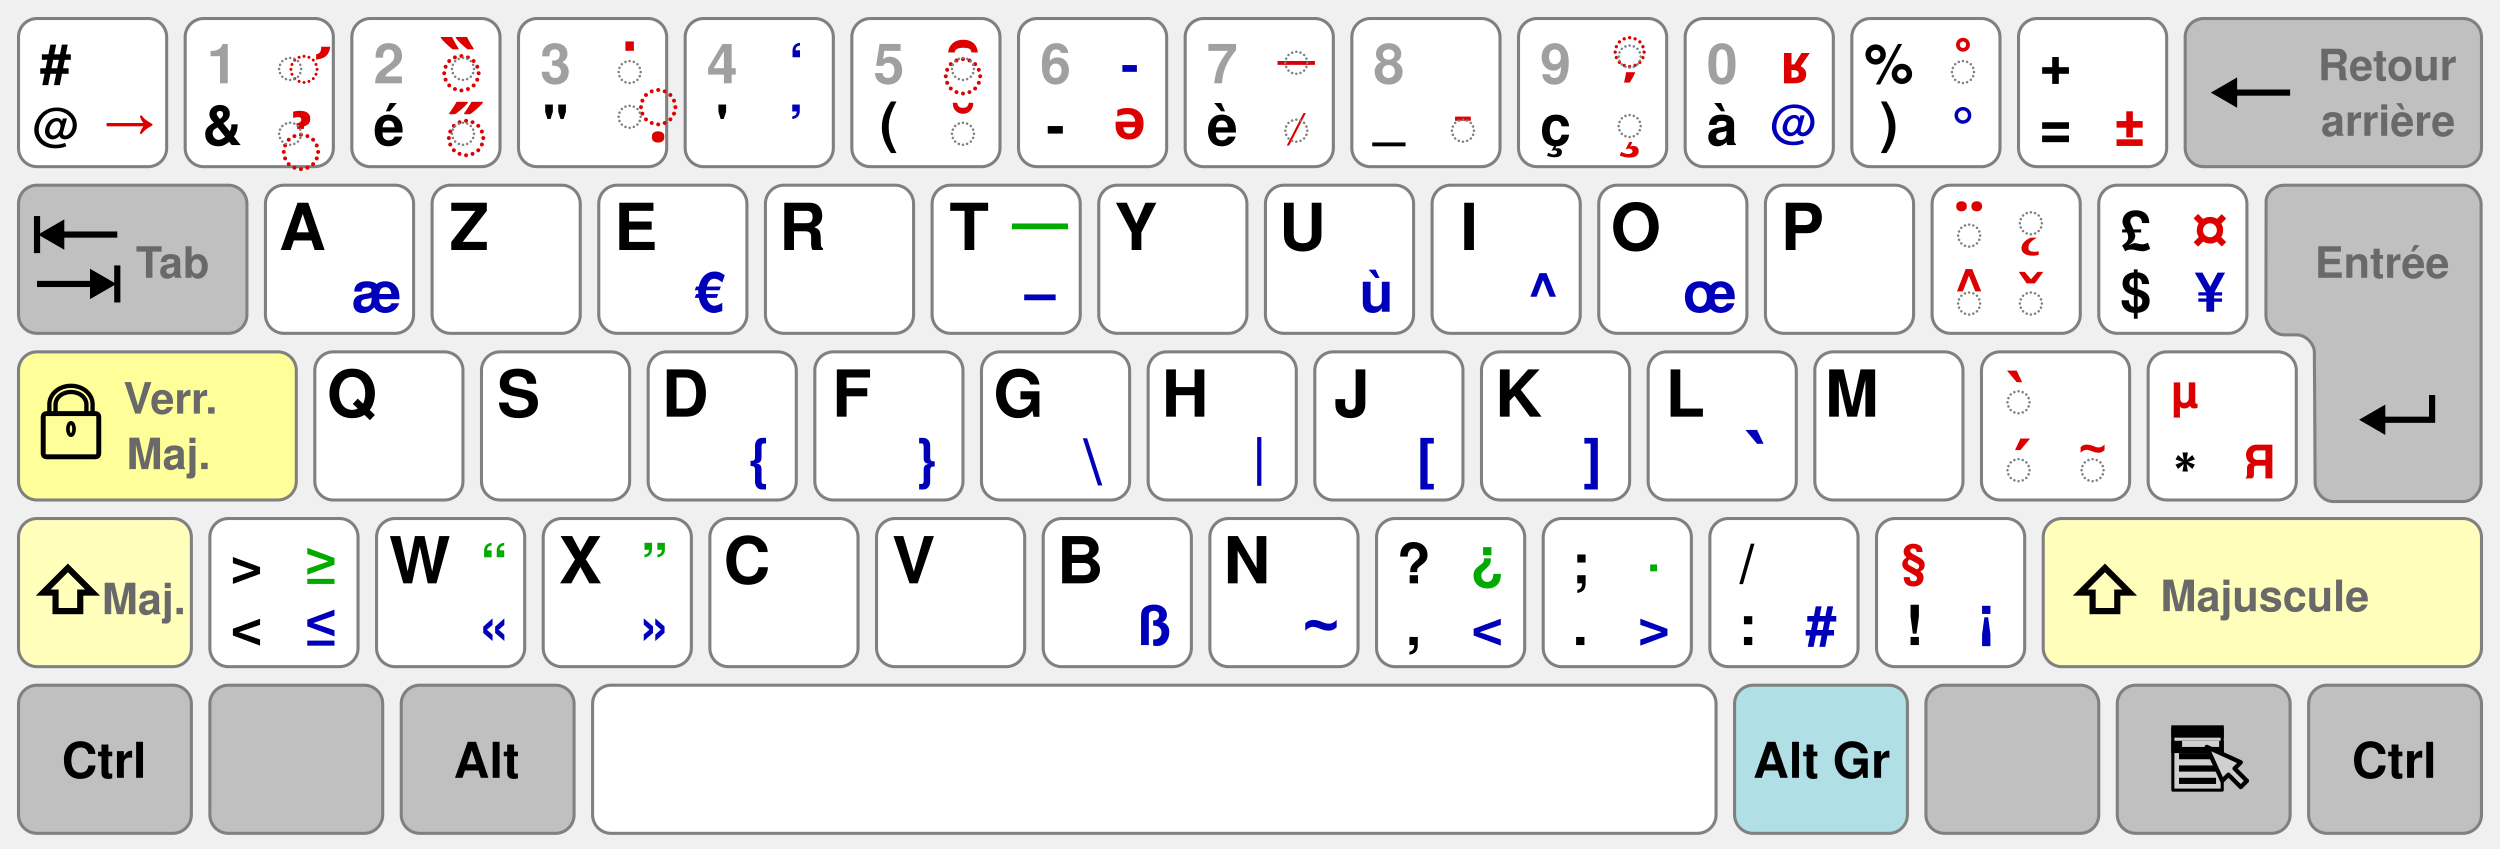
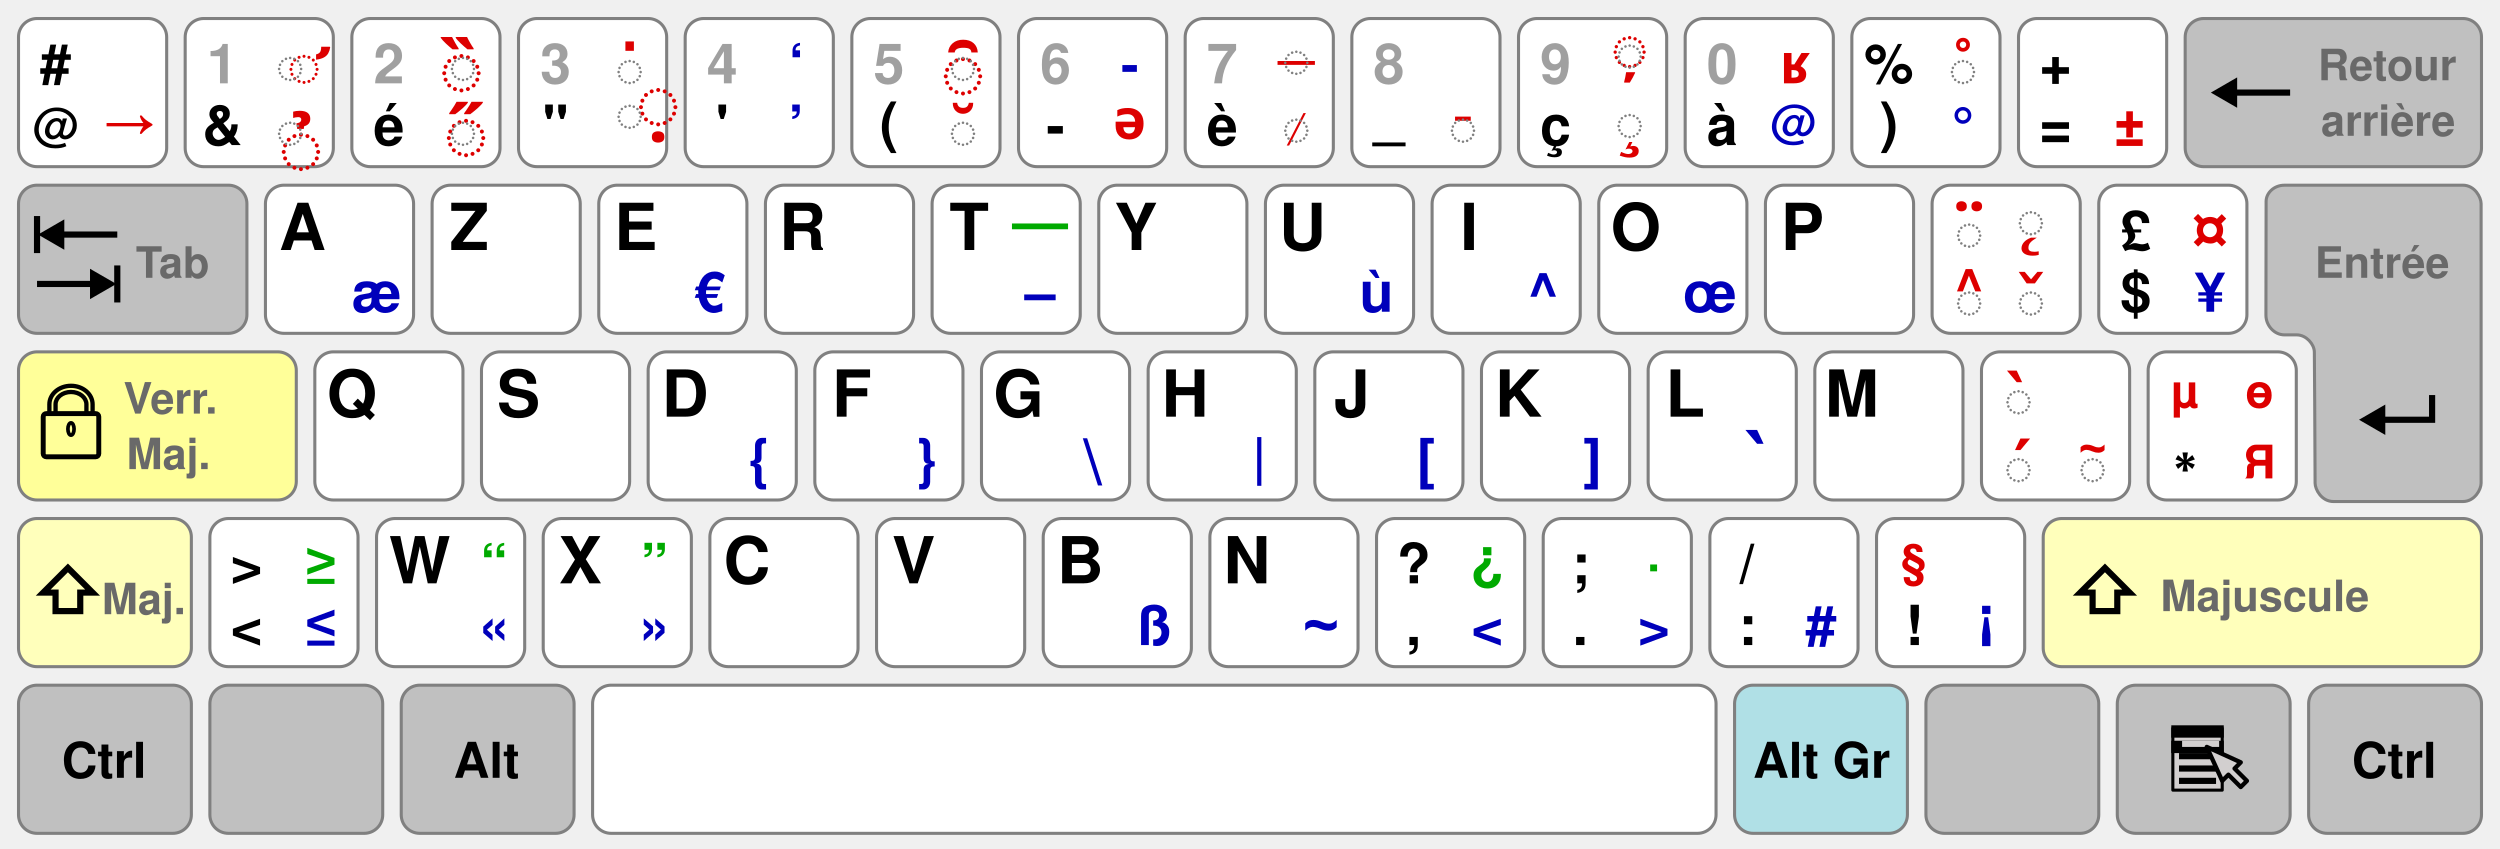
<svg xmlns="http://www.w3.org/2000/svg" xmlns:xlink="http://www.w3.org/1999/xlink" data-bbox="6 3 798 267" width="810" height="275" data-type="ugc">
  <g>
    <defs>
      <marker id="394c868e-2f39-435d-b176-720191200dfc" refX="0" refY="0" orient="auto" overflow="visible">
        <path d="M2.308 0l-3.46 2v-4l3.46 2z" fill-rule="evenodd" stroke="#000000" stroke-width=".4pt" />
      </marker>
    </defs>
    <g stroke="#808080">
      <path id="touche-carree" fill="#ffffff" d="M54 12v36a6 6 0 0 1-6 6H12a6 6 0 0 1-6-6V12a6 6 0 0 1 6-6h36a6 6 0 0 1 6 6z" />
      <use xlink:href="#touche-carree" transform="translate(54)" />
      <use xlink:href="#touche-carree" transform="translate(108)" />
      <use xlink:href="#touche-carree" transform="translate(162)" />
      <use xlink:href="#touche-carree" transform="translate(216)" />
      <use xlink:href="#touche-carree" transform="translate(270)" />
      <use xlink:href="#touche-carree" transform="translate(324)" />
      <use xlink:href="#touche-carree" transform="translate(378)" />
      <use xlink:href="#touche-carree" transform="translate(432)" />
      <use xlink:href="#touche-carree" transform="translate(486)" />
      <use xlink:href="#touche-carree" transform="translate(540)" />
      <use xlink:href="#touche-carree" transform="translate(594)" />
      <use xlink:href="#touche-carree" transform="translate(648)" />
      <use xlink:href="#touche-carree" transform="translate(80 54)" />
      <use xlink:href="#touche-carree" transform="translate(134 54)" />
      <use xlink:href="#touche-carree" transform="translate(188 54)" />
      <use xlink:href="#touche-carree" transform="translate(242 54)" />
      <use xlink:href="#touche-carree" transform="translate(296 54)" />
      <use xlink:href="#touche-carree" transform="translate(350 54)" />
      <use xlink:href="#touche-carree" transform="translate(404 54)" />
      <use xlink:href="#touche-carree" transform="translate(458 54)" />
      <use xlink:href="#touche-carree" transform="translate(512 54)" />
      <use xlink:href="#touche-carree" transform="translate(566 54)" />
      <use xlink:href="#touche-carree" transform="translate(620 54)" />
      <use xlink:href="#touche-carree" transform="translate(674 54)" />
      <use xlink:href="#touche-carree" transform="translate(96 108)" />
      <use xlink:href="#touche-carree" transform="translate(150 108)" />
      <use xlink:href="#touche-carree" transform="translate(204 108)" />
      <use xlink:href="#touche-carree" transform="translate(258 108)" />
      <use xlink:href="#touche-carree" transform="translate(312 108)" />
      <use xlink:href="#touche-carree" transform="translate(366 108)" />
      <use xlink:href="#touche-carree" transform="translate(420 108)" />
      <use xlink:href="#touche-carree" transform="translate(474 108)" />
      <use xlink:href="#touche-carree" transform="translate(528 108)" />
      <use xlink:href="#touche-carree" transform="translate(582 108)" />
      <use xlink:href="#touche-carree" transform="translate(636 108)" />
      <use xlink:href="#touche-carree" transform="translate(690 108)" />
      <use xlink:href="#touche-carree" transform="translate(62 162)" />
      <use xlink:href="#touche-carree" transform="translate(116 162)" />
      <use xlink:href="#touche-carree" transform="translate(170 162)" />
      <use xlink:href="#touche-carree" transform="translate(224 162)" />
      <use xlink:href="#touche-carree" transform="translate(278 162)" />
      <use xlink:href="#touche-carree" transform="translate(332 162)" />
      <use xlink:href="#touche-carree" transform="translate(386 162)" />
      <use xlink:href="#touche-carree" transform="translate(440 162)" />
      <use xlink:href="#touche-carree" transform="translate(494 162)" />
      <use xlink:href="#touche-carree" transform="translate(548 162)" />
      <use xlink:href="#touche-carree" transform="translate(602 162)" />
      <path fill="#ffffff" d="M556 228v36a6 6 0 0 1-6 6H198a6 6 0 0 1-6-6v-36a6 6 0 0 1 6-6h352a6 6 0 0 1 6 6z" />
    </g>
    <g stroke="#808080">
      <path fill="#c0c0c0" d="M804 12v36a6 6 0 0 1-6 6h-84a6 6 0 0 1-6-6V12a6 6 0 0 1 6-6h84a6 6 0 0 1 6 6z" />
      <path fill="#c0c0c0" d="M80 66v36a6 6 0 0 1-6 6H12a6 6 0 0 1-6-6V66a6 6 0 0 1 6-6h62a6 6 0 0 1 6 6z" />
      <path fill="#c0c0c0" d="M740.16 60.01c-3.44 0-5.94 2.56-5.94 5.24l-.06 36.88c0 3.31 2.69 6.37 6 6.37h3.99c3.08 0 5.7 3.04 5.7 5.59s.24 29.16.24 42.44c0 1.99 2.02 5.97 6 5.97h41.82c3.98 0 5.97-3.98 5.97-5.97V66c0-1.99-1.99-6-5.97-6z" />
      <path fill="#ffff99" d="M96 120v36a6 6 0 0 1-6 6H12a6 6 0 0 1-6-6v-36a6 6 0 0 1 6-6h78a6 6 0 0 1 6 6z" />
      <path fill="#ffffbb" d="M62 174v36a6 6 0 0 1-6 6H12a6 6 0 0 1-6-6v-36a6 6 0 0 1 6-6h44a6 6 0 0 1 6 6z" />
      <path fill="#ffffbb" d="M804 174v36a6 6 0 0 1-6 6H668a6 6 0 0 1-6-6v-36a6 6 0 0 1 6-6h130a6 6 0 0 1 6 6z" />
      <path id="touche-modif" fill="#c0c0c0" d="M62 228v36a6 6 0 0 1-6 6h-44a6 6 0 0 1-6-6v-36a6 6 0 0 1 6-6h44a6 6 0 0 1 6 6z" />
      <use xlink:href="#touche-modif" transform="translate(62)" />
      <use xlink:href="#touche-modif" transform="translate(124)" />
      <path fill="#b0e0e6" d="M618 228v36a6 6 0 0 1-6 6h-44a6 6 0 0 1-6-6v-36a6 6 0 0 1 6-6h44a6 6 0 0 1 6 6z" />
      <use xlink:href="#touche-modif" transform="translate(618)" />
      <use xlink:href="#touche-modif" transform="translate(680)" />
      <use xlink:href="#touche-modif" transform="translate(742)" />
    </g>
    <use xlink:href="#5ce5bfce-5d82-452f-9b36-9617dc446f9a" transform="translate(556)" width="1" height="1" />
    <path fill="#d2cfcf" stroke="#000000" stroke-linecap="round" stroke-linejoin="round" d="M720 236v20h-16v-20h16z" />
    <path d="M705.5 237h13m-13 5h13" fill="none" stroke="#000000" stroke-width="4" stroke-linecap="square" />
    <path d="M707 245h10m-10 4h10m-10 4h10" fill="none" stroke="#000000" stroke-width="2" stroke-linecap="square" />
    <path d="M708 241h10" fill="none" stroke="#d2cfcf" stroke-width="2" stroke-linecap="square" />
    <path d="M720 253l2-2 4 4 2-2-4-4 2-2-11-5 5 11z" fill="#d2cfcf" stroke="#000000" stroke-width="1.4" stroke-linejoin="round" />
    <path d="M742 30h-20" fill="none" stroke="#000000" stroke-width="2" marker-end="url(#394c868e-2f39-435d-b176-720191200dfc)" />
    <path d="M38 76H18" fill="none" stroke="#000000" stroke-width="2" marker-end="url(#394c868e-2f39-435d-b176-720191200dfc)" />
    <path d="M12 70v12" fill="none" stroke="#000000" stroke-width="2" />
    <path d="M12 92h20" fill="none" stroke="#000000" stroke-width="2" marker-end="url(#394c868e-2f39-435d-b176-720191200dfc)" />
    <path d="M38 86v12" fill="none" stroke="#000000" stroke-width="2" />
    <path id="3f8ecba6-9f71-4db8-b334-4c9da616a77c" d="M22 184l-8 8h4v6h8v-6h4z" fill="none" stroke="#000000" stroke-width="2" />
    <use xlink:href="#3f8ecba6-9f71-4db8-b334-4c9da616a77c" transform="translate(660)" width="1" height="1" />
    <path d="M788 128v8h-18" fill="none" stroke="#000000" stroke-width="2" marker-end="url(#394c868e-2f39-435d-b176-720191200dfc)" />
    <path fill="none" stroke="#000000" stroke-width="1.6" d="M32 135v12a1 1 0 0 1-1 1H15a1 1 0 0 1-1-1v-12a1 1 0 0 1 1-1h16a1 1 0 0 1 1 1z" />
    <path d="M16 134v-3a7 6 0 1 1 14 0v3m-12 0v-3a5 4 0 1 1 10 0v3" fill="none" stroke="#000000" stroke-width="1.4" />
    <path fill="none" stroke="#000000" stroke-width="1.2" d="M24 139c0 1.105-.448 2-1 2s-1-.895-1-2 .448-2 1-2 1 .895 1 2z" />
    <g style="text-align:center" font-size="18" font-weight="700" font-family="Nimbus Sans L,sans-serif" text-anchor="middle" fill="#000000">
      <text x="18" y="46" font-size="15">
                @
            </text>
      <text x="18" y="27">
                #
            </text>
      <text x="42" y="46" fill="#dd0000">
                →
            </text>
      <text x="72" y="47">
                &amp;
            </text>
      <text x="72" y="27" fill="#a0a0a0">
                1
            </text>
      <text x="97.5" y="56.5" fill="#dd0000" font-size="25">
                ̉
            </text>
      <text x="94" y="48" font-size="16" fill="#808080">
                ◌
            </text>
      <text x="98.5" y="28" font-size="19" fill="#dd0000">
                ̛
            </text>
      <text x="94" y="27" font-size="16" fill="#808080">
                ◌
            </text>
      <text x="126" y="47">
                é
            </text>
      <text x="126" y="27" fill="#a0a0a0">
                2
            </text>
      <text x="151" y="52" fill="#dd0000" font-size="25">
                ̋
            </text>
      <text x="150" y="48" font-size="16" font-family="sans" fill="#808080">
                ◌
            </text>
      <text x="149.5" y="31" fill="#dd0000" font-size="25">
                ̏
            </text>
      <text x="150" y="27" font-size="16" fill="#808080">
                ◌
            </text>
      <text x="180" y="47">
                "
            </text>
      <text x="180" y="27" fill="#a0a0a0">
                3
            </text>
      <text x="213.25" y="42" fill="#dd0000" font-size="25">
                ̣
            </text>
      <text x="204" y="42.5" font-size="16" fill="#808080">
                ◌
            </text>
      <text x="204" y="32" fill="#dd0000" font-size="25">
                ˙
            </text>
      <text x="204" y="28" font-size="16" font-family="sans" fill="#808080">
                ◌
            </text>
      <text x="234" y="47">
                '
            </text>
      <text x="234" y="27" fill="#a0a0a0">
                4
            </text>
      <text x="258" y="47" fill="#0000bb">
                ’
            </text>
      <text x="258" y="27" fill="#0000bb">
                ‘
            </text>
      <text x="288" y="46">
                (
            </text>
      <text x="288" y="27" fill="#a0a0a0">
                5
            </text>
      <text x="312" y="52" fill="#dd0000" font-size="25">
                ˘
            </text>
      <text x="312" y="48" font-size="16" fill="#808080">
                ◌
            </text>
      <text x="312" y="32" fill="#dd0000" font-size="25">
                ̑
            </text>
      <text x="312" y="27" font-size="16" fill="#808080">
                ◌
            </text>
      <text x="342" y="47">
                -
            </text>
      <text x="342" y="27" fill="#a0a0a0">
                6
            </text>
      <text x="366" y="45" fill="#dd0000">
                ə
            </text>
      <text x="366" y="27" fill="#0000bb">
                ‑
            </text>
      <text x="396" y="47">
                è
            </text>
      <text x="396" y="27" fill="#a0a0a0">
                7
            </text>
      <text x="420" y="45" fill="#dd0000" font-size="9">
                ╱
            </text>
      <text x="420" y="47" font-size="16" fill="#808080">
                ◌
            </text>
      <text x="420" y="23.5" fill="#dd0000" font-size="12">
                —
            </text>
      <text x="420" y="25" font-size="16" fill="#808080">
                ◌
            </text>
      <text x="450" y="44">
                _
            </text>
      <text x="450" y="27" fill="#a0a0a0">
                8
            </text>
      <text x="474" y="50" fill="#dd0000" font-size="17">
                ¯
            </text>
      <text x="474" y="47" font-size="16" fill="#808080">
                ◌
            </text>
      <text x="504" y="47">
                ç
            </text>
      <text x="504" y="27" fill="#a0a0a0">
                9
            </text>
      <text x="528" y="46" fill="#dd0000" font-size="23">
                ¸
            </text>
      <text x="528" y="45.5" font-size="16" fill="#808080">
                ◌
            </text>
      <text x="528" y="23" fill="#dd0000" font-size="21">
                ̦
            </text>
      <text x="528" y="23" font-size="16" fill="#808080">
                ◌
            </text>
      <text x="558" y="47">
                à
            </text>
      <text x="558" y="27" fill="#a0a0a0">
                0
            </text>
      <text x="581" y="45" fill="#0000bb" font-size="15">
                @
            </text>
      <text x="582" y="27" fill="#dd0000">
                ʁ
            </text>
      <text x="612" y="46">
                )
            </text>
      <text x="612" y="27">
                %
            </text>
      <text x="636" y="47" fill="#0000bb">
				°
            </text>
      <text x="636" y="31.5" fill="#dd0000" font-size="25">
                ˚
            </text>
      <text x="636" y="28" font-size="16" fill="#808080">
                ◌
            </text>
      <text x="666" y="47">
                =
            </text>
      <text x="666" y="27">
                +
            </text>
      <text x="690" y="47" fill="#dd0000">
                ±
            </text>
      <text x="98" y="81" font-size="21">
                A
            </text>
      <text x="122" y="101" fill="#0000bb">
                æ
            </text>
      <text x="152" y="81" font-size="21">
                Z
            </text>
      <text x="206" y="81" font-size="21">
                E
            </text>
      <text x="230" y="101" fill="#0000bb">
                €
            </text>
      <text x="260" y="81" font-size="21">
                R
            </text>
      <text x="314" y="81" font-size="21">
                T
            </text>
      <text x="337" y="101" fill="#0000bb">
                –
            </text>
      <text x="337" y="78" fill="#00aa00">
                —
            </text>
      <text x="368" y="81" font-size="21">
                Y
            </text>
      <text x="422" y="81" font-size="21">
                U
            </text>
      <text x="446" y="101" fill="#0000bb">
                ù
            </text>
      <text x="476" y="81" font-size="21">
                I
            </text>
      <text x="500" y="101" fill="#0000bb">
                ^
            </text>
      <text x="530" y="81" font-size="21">
                O
            </text>
      <text x="554" y="101" fill="#0000bb">
                œ
            </text>
      <text x="584" y="81" font-size="21">
                P
            </text>
      <text x="638" y="99" font-size="17" fill="#dd0000">
                ^
            </text>
      <text x="638" y="103" font-size="16" fill="#808080">
                ◌
            </text>
      <text x="638" y="84" font-size="25" font-family="sans" fill="#dd0000">
                ¨
            </text>
      <text x="638" y="81" font-size="16" fill="#808080">
                ◌
            </text>
      <text x="658" y="107" fill="#dd0000" font-size="25">
                ˇ
            </text>
      <text x="658" y="103" font-size="16" fill="#808080">
                ◌
            </text>
      <text x="658" y="77" fill="#dd0000" font-size="25">
                ˛
            </text>
      <text x="658" y="77" font-size="16" fill="#808080">
                ◌
            </text>
      <text x="692" y="101">
                $
            </text>
      <text x="692" y="81">
                £
            </text>
      <text x="716" y="101" fill="#0000bb">
                ¥
            </text>
      <text x="716" y="82" fill="#dd0000" font-size="21">
                ¤
            </text>
      <text x="114" y="135" font-size="21">
                Q
            </text>
      <text x="168" y="135" font-size="21">
                S
            </text>
      <text x="222" y="135" font-size="21">
                D
            </text>
      <text x="246" y="155" fill="#0000bb">
                {
            </text>
      <text x="276" y="135" font-size="21">
                F
            </text>
      <text x="300" y="155" fill="#0000bb">
                }
            </text>
      <text x="330" y="135" font-size="21">
                G
            </text>
      <text x="354" y="157" fill="#0000bb" font-size="21">
                \
            </text>
      <text x="384" y="135" font-size="21">
                H
            </text>
      <text x="408" y="154" fill="#0000bb" font-size="17">
                |
            </text>
      <text x="438" y="135" font-size="21">
                J
            </text>
      <text x="462" y="155" fill="#0000bb">
                [
            </text>
      <text x="492" y="135" font-size="21">
                K
            </text>
      <text x="516" y="155" fill="#0000bb">
                ]
            </text>
      <text x="546" y="135" font-size="21">
                L
            </text>
      <text x="570" y="162" fill="#0000bb" font-size="30">
                `
            </text>
      <text x="600" y="135" font-size="21">
                M
            </text>
      <text x="654" y="161" font-size="25" fill="#dd0000">
                ´
            </text>
      <text x="654" y="157" font-size="16" fill="#808080">
                ◌
            </text>
      <text x="654" y="139" font-size="25" fill="#dd0000">
                `
            </text>
      <text x="654" y="135" font-size="16" fill="#808080">
                ◌
            </text>
      <text x="678" y="151" font-size="16" font-family="Arial Black" fill="#dd0000">
                ~
            </text>
      <text x="678" y="157" font-size="16" fill="#808080">
                ◌
            </text>
      <text x="708" y="155" font-size="22">
                ∗
            </text>
      <text x="708" y="132" font-size="15" fill="#dd0000">
                µ
            </text>
      <text x="732" y="155" font-size="15" fill="#dd0000">
                Я
            </text>
+       <text x="732" y="132" font-size="15" fill="#dd0000">
+                 ө
+             </text>
      <text x="80" y="209">
                &lt;
            </text>
      <text x="80" y="189">
                &gt;
            </text>
      <text x="104" y="209" fill="#0000bb">
                ≤
            </text>
      <text x="104" y="189" fill="#00aa00">
                ≥
            </text>
      <text x="136" y="189" font-size="21">
                W
            </text>
      <text x="160" y="209" fill="#0000bb">
                «
            </text>
      <text x="160" y="189" fill="#00aa00">
                “
            </text>
      <text x="188" y="189" font-size="21">
                X
            </text>
      <text x="212" y="209" fill="#0000bb">
                »
            </text>
      <text x="212" y="189" fill="#00aa00">
                ”
            </text>
      <text x="242" y="189" font-size="21">
                C
            </text>
      <text x="296" y="189" font-size="21">
                V
            </text>
      <text x="350" y="189" font-size="21">
                B
            </text>
      <text x="374" y="209" fill="#0000bb">
                ß
            </text>
      <text x="404" y="189" font-size="21">
                N
            </text>
      <text x="428" y="210" font-family="Arial Black" font-size="21" fill="#0000bb">
                ~
            </text>
      <text x="458" y="209">
                ,
            </text>
      <text x="458" y="189">
                ?
            </text>
      <text x="482" y="209" fill="#0000bb">
                &lt;
            </text>
      <text x="482" y="187" fill="#00aa00">
                ¿
            </text>
      <text x="512" y="209">
                .
            </text>
      <text x="512" y="189">
                ;
            </text>
      <text x="536" y="209" fill="#0000bb">
                &gt;
            </text>
      <text x="536" y="189" fill="#00aa00">
                ·
            </text>
      <text x="566" y="209">
                :
            </text>
      <text x="566" y="189">
                /
            </text>
      <text x="590" y="209" fill="#0000bb">
                #
            </text>
      <text x="620" y="209">
                !
            </text>
      <text x="620" y="187" font-size="15" fill="#dd0000">
                §
            </text>
      <text x="644" y="206" fill="#0000bb">
                ¡
            </text>
    </g>
    <g style="text-align:right" font-size="16" font-weight="700" font-family="Nimbus Sans L,sans-serif">
      <text x="20" y="252">
                Ctrl
            </text>
      <text x="147" y="252">
                Alt
            </text>
      <text x="568" y="252">
                Alt Gr
            </text>
      <text x="762" y="252">
                Ctrl
            </text>
      <text x="751" y="26" font-size="14" fill="#696969">
                Retour
            </text>
      <text x="752" y="44" font-size="14" fill="#696969">
                arrière
            </text>
      <text x="44" y="90" font-size="14" fill="#696969">
                Tab
            </text>
      <text x="750" y="90" font-size="14" fill="#696969">
                Entrée
            </text>
      <text x="40" y="134" font-size="14" fill="#696969">
                Verr.
            </text>
      <text x="41" y="152" font-size="14" fill="#696969">
                Maj.
            </text>
      <text x="33" y="199" font-size="14" fill="#696969">
                Maj.
            </text>
      <text x="700" y="198" font-size="14" fill="#696969">
                Majuscule
            </text>
    </g>
  </g>
</svg>
